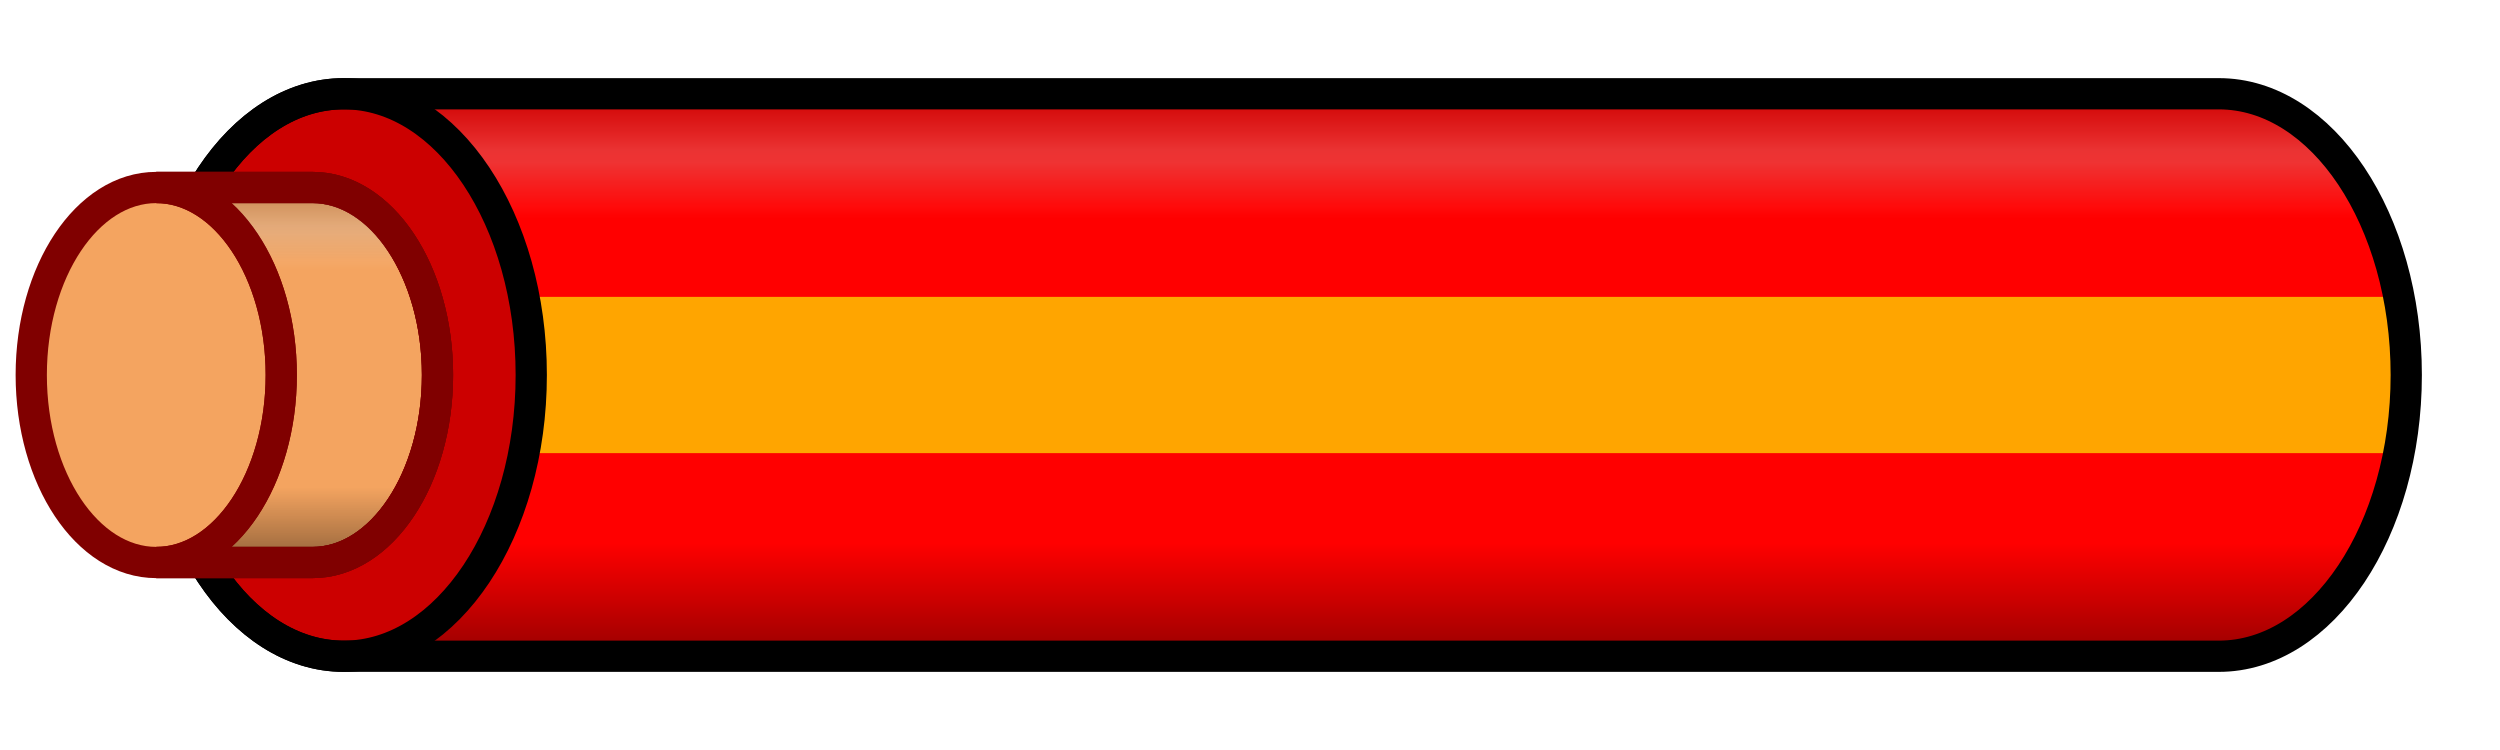
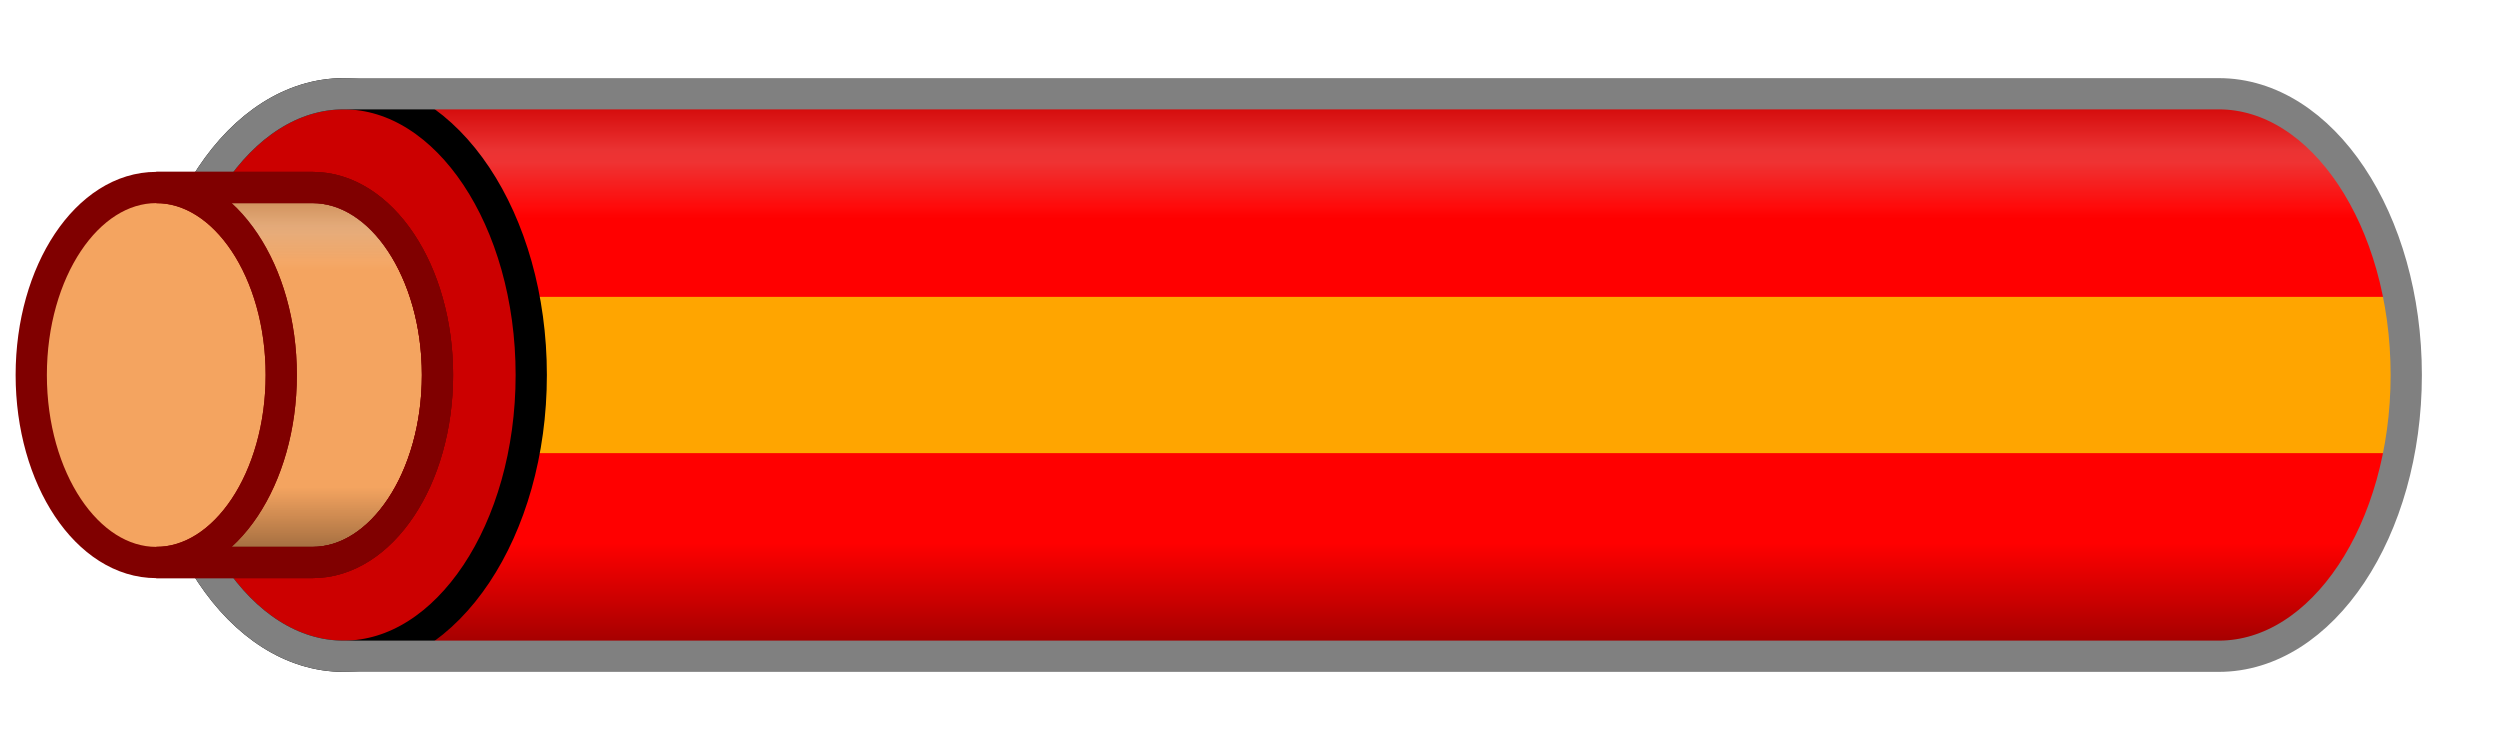
<svg xmlns="http://www.w3.org/2000/svg" version="1.1" viewBox="-11 -12 80 24" width="1000" height="300">
  <defs>
    <clipPath id="shape">
      <path d="M0,9 l 60,0 a 6,9,0 0,0 0,-18 l -60,0 a 6,9,0 0,1 0,18" />
    </clipPath>
    <linearGradient id="shine" x1="0" y1="0" x2="0" y2="1">
      <stop offset="0" stop-color="white" stop-opacity="0" />
      <stop offset=".1" stop-color="white" stop-opacity="0.2" />
      <stop offset=".12" stop-color="white" stop-opacity="0.2" />
      <stop offset=".22" stop-color="white" stop-opacity="0" />
      <stop offset="1" stop-color="black" stop-opacity="0" />
    </linearGradient>
    <linearGradient id="shadow" x1="0" y1="0" x2="0" y2="1">
      <stop offset="0" stop-color="black" stop-opacity=".2" />
      <stop offset=".2" stop-color="black" stop-opacity="0" />
      <stop offset=".8" stop-color="black" stop-opacity="0" />
      <stop offset="1" stop-color="black" stop-opacity=".4" />
    </linearGradient>
  </defs>
  <path d="M0,9 l 60,0 a 6,9,0 0,0 0,-18 l -60,0 a 6,9,0 0,0 0,18" fill="red" />
  <line x1="0" y1="0" x2="70" y2="0" clip-path="url(#shape)" stroke-width="5" stroke="orange" />
  <rect x="-5" y="-9" width="80" height="18" fill="url(#shadow)" clip-path="url(#shape)" />
  <rect x="-5" y="-9" width="80" height="18" fill="url(#shine)" clip-path="url(#shape)" />
  <ellipse rx="6" ry="9" fill-opacity=".2" cx="0" cy="0" stroke="black" stroke-width="1" />
-   <path d="M0,9 l 60,0 a 6,9,0 0,0 0,-18 l -60,0 a 6,9,0 0,0 0,18" stroke="black" stroke-width="1" fill="none" />
+   <path d="M0,9 l 60,0 a 6,9,0 0,0 0,-18 l -60,0 a 6,9,0 0,0 0,18" stroke="gray" stroke-width="1" fill="none" />
  <path d="M-6,6 l 5,0 a 4,6,0 0,0 0,-12 l -5,0 a 4,6,0 0,0 0,12" stroke="maroon" stroke-width="1" fill="sandybrown" />
  <path d="M-6,6 l 5,0 a 4,6,0 0,0 0,-12 l -5,0 a 4,6,0 0,1 0,12" fill="url(#shadow)" stroke="maroon" stroke-width="1" />
  <path d="M-6,6 l 5,0 a 4,6,0 0,0 0,-12 l -5,0 a 4,6,0 0,1 0,12" fill="url(#shine)" stroke="maroon" stroke-width="1" />
</svg>
